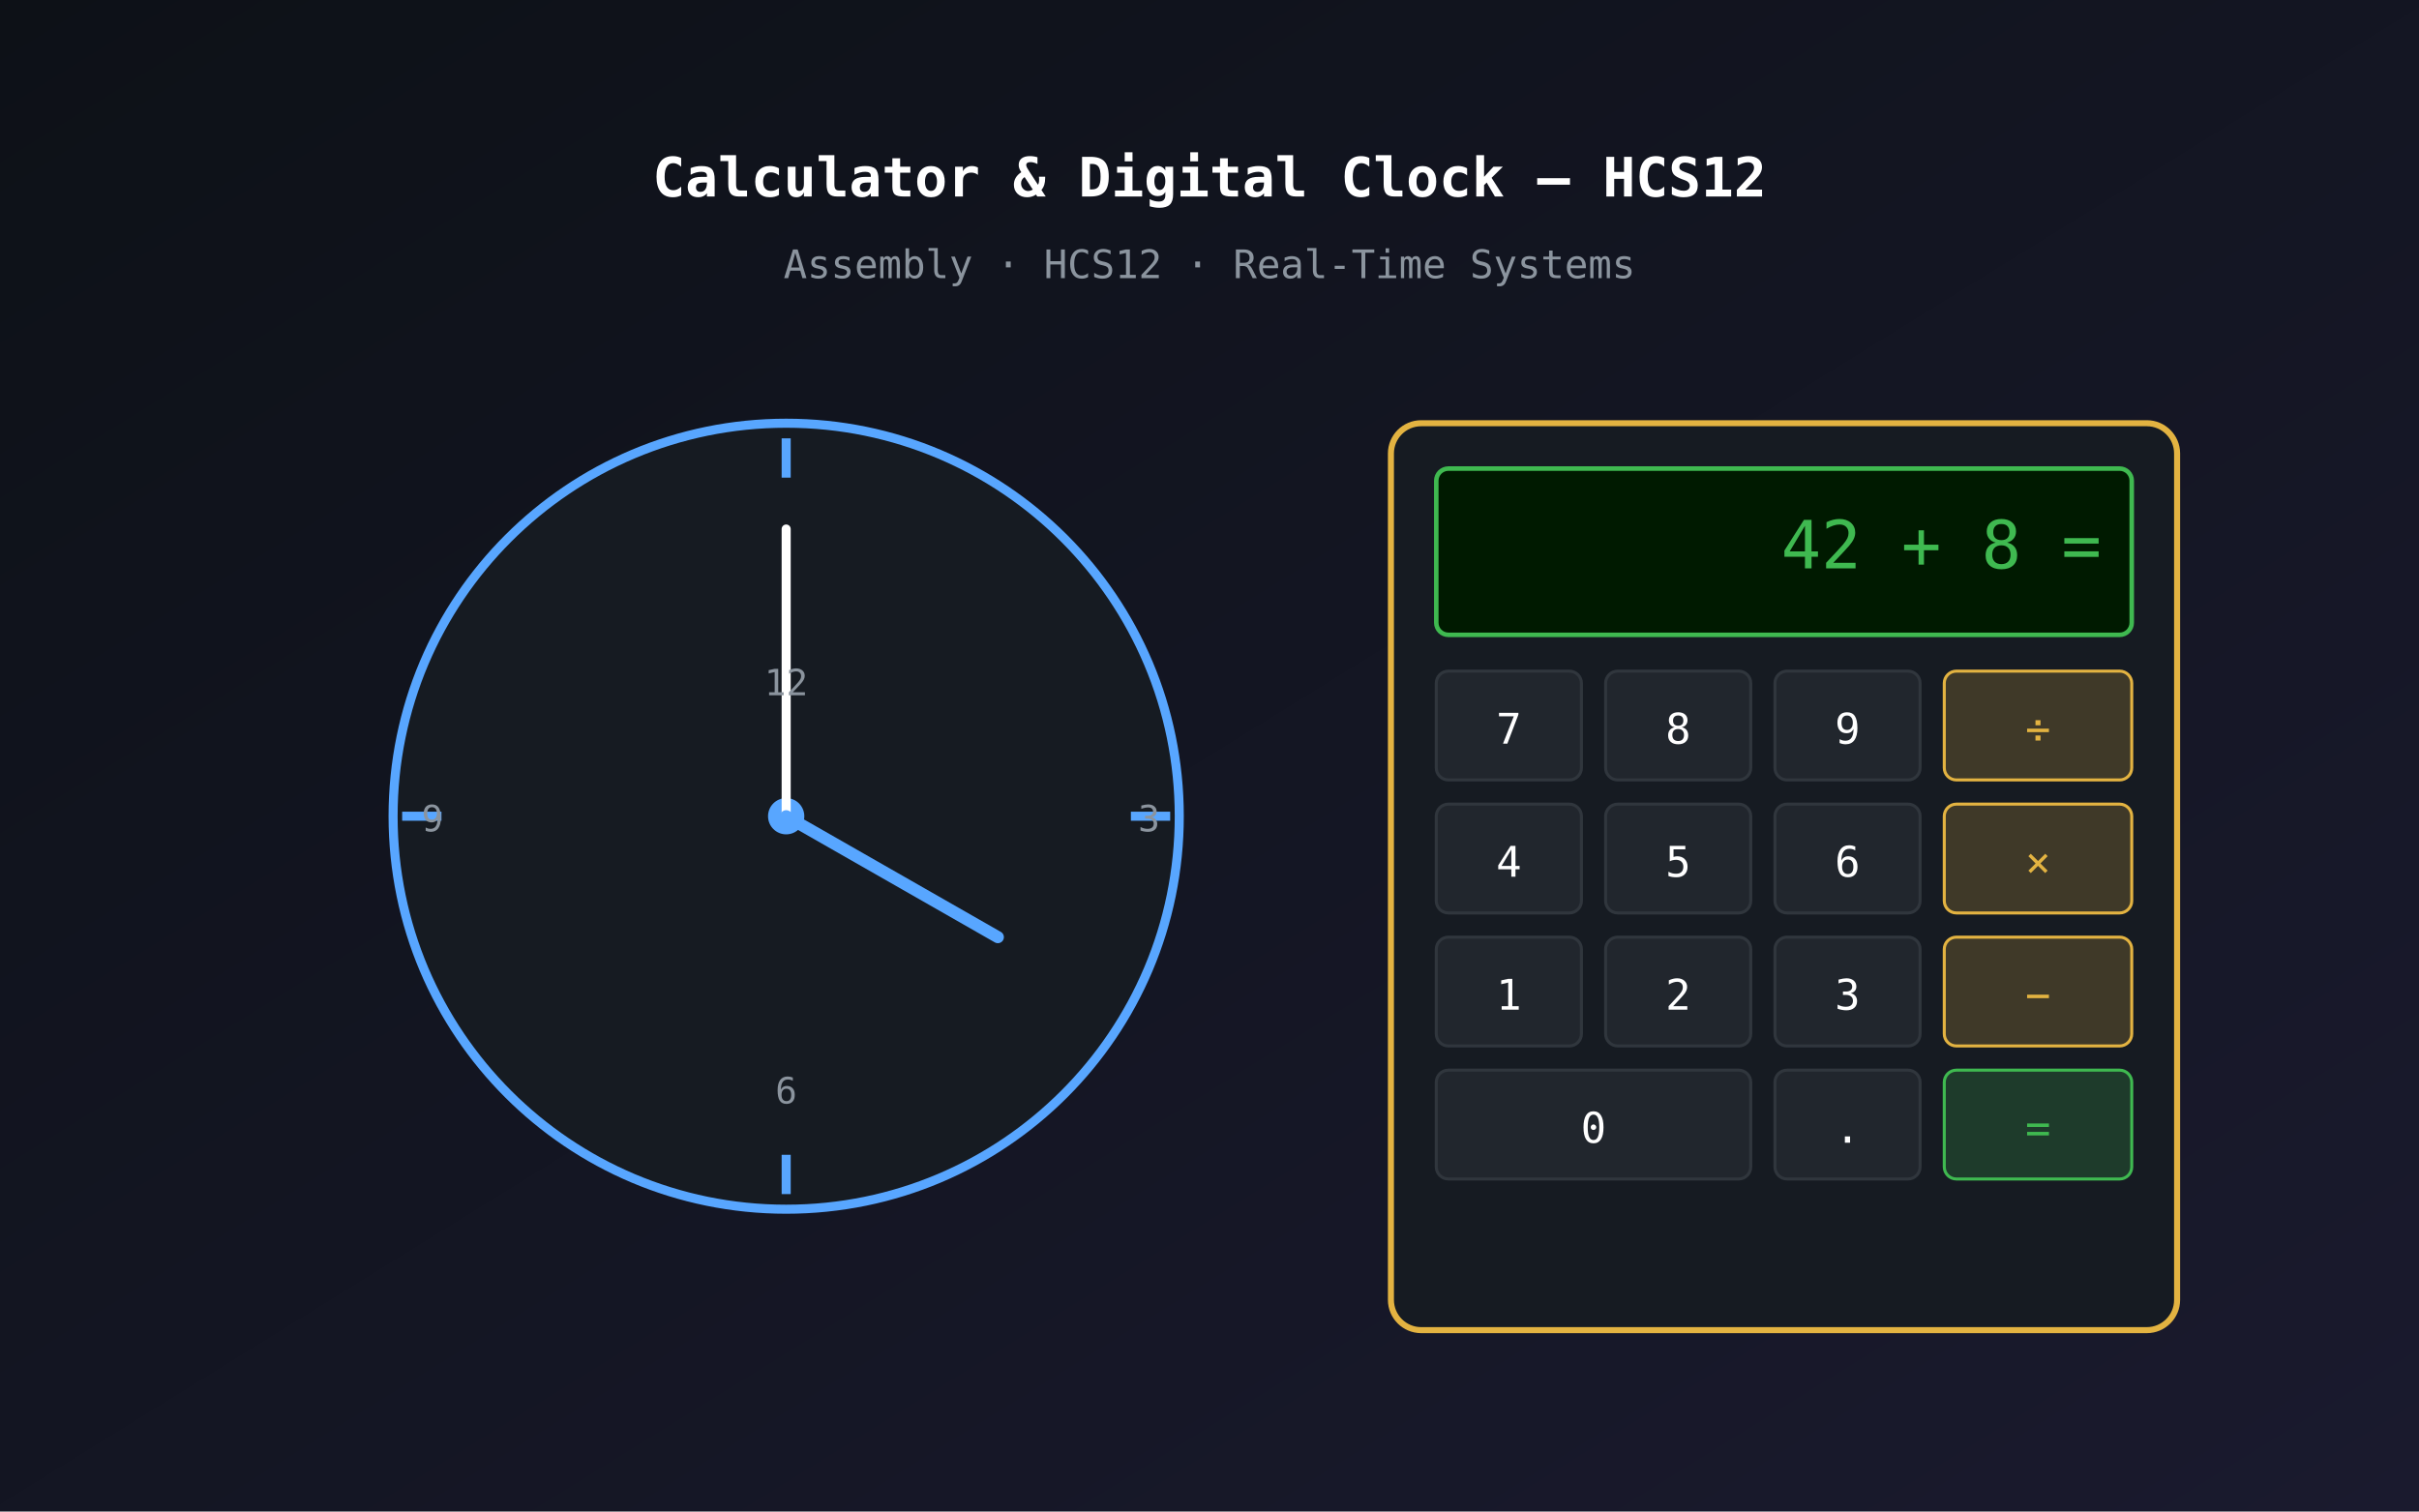
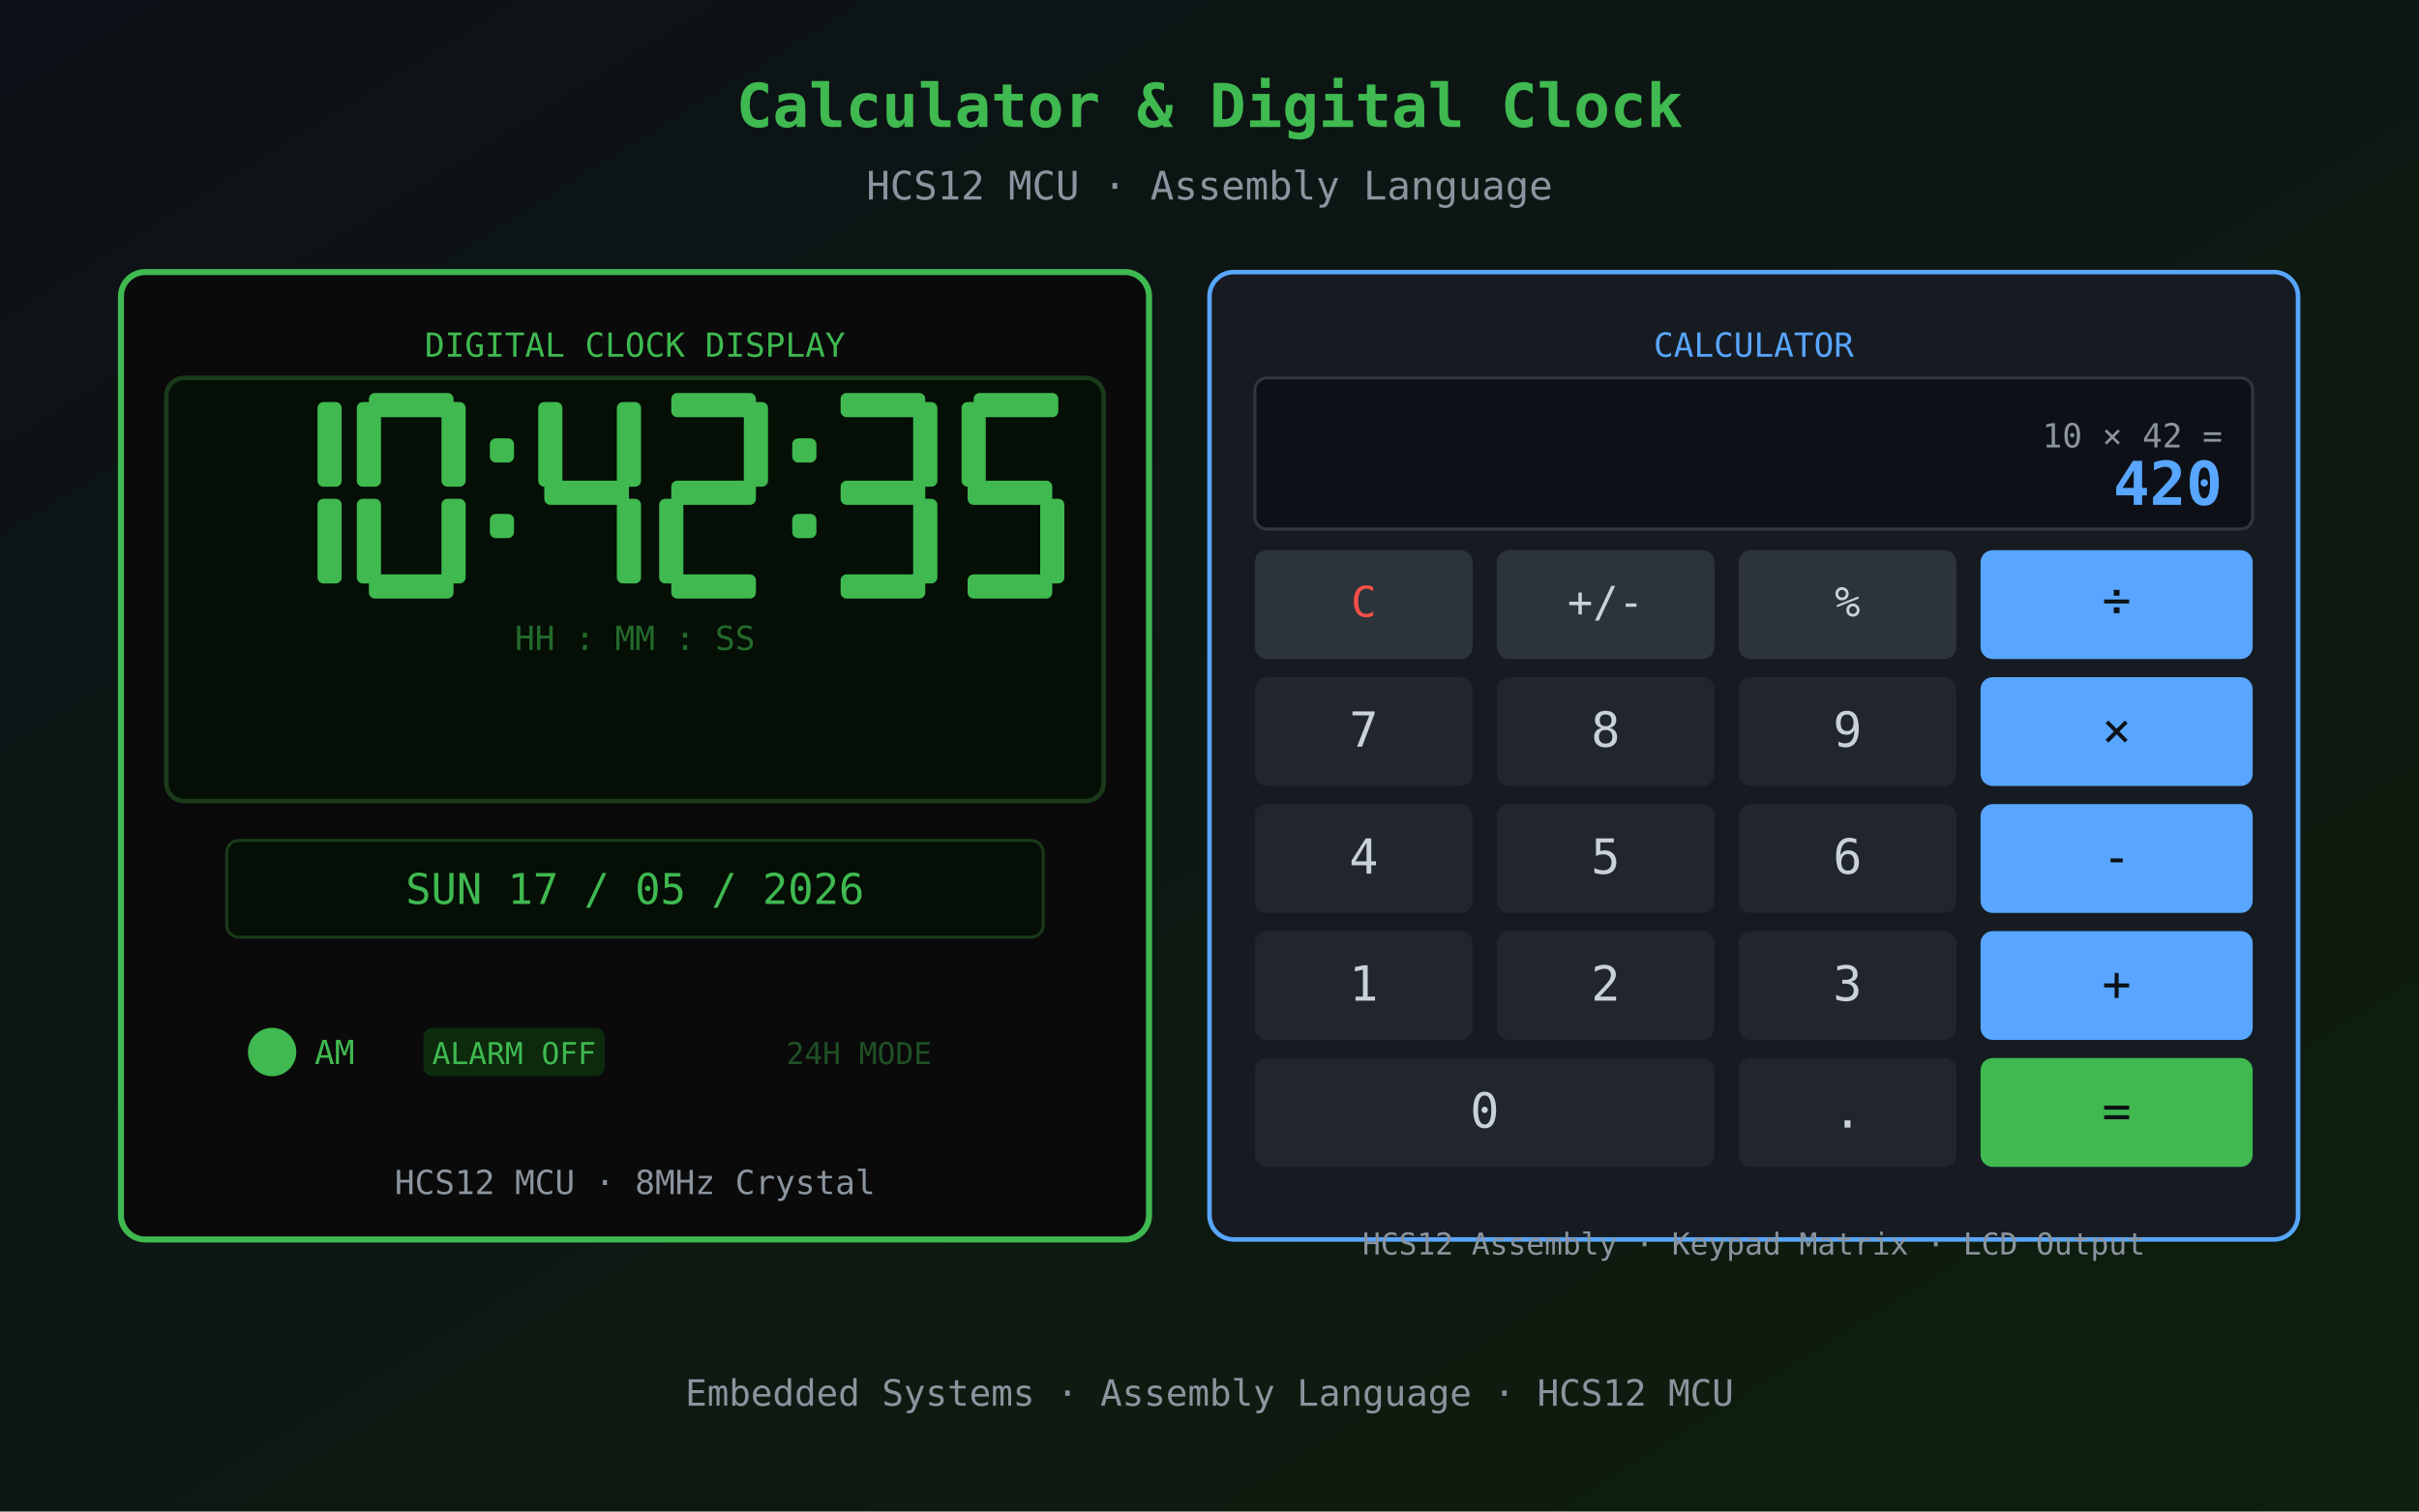
<svg xmlns="http://www.w3.org/2000/svg" viewBox="0 0 800 500" width="800" height="500">
  <defs>
-     <linearGradient id="bg" x1="0%" y1="0%" x2="100%" y2="100%">
+     <linearGradient id="bg23" x1="0%" y1="0%" x2="100%" y2="100%">
      <stop offset="0%" style="stop-color:#0d1117" />
-       <stop offset="100%" style="stop-color:#1a1a2e" />
+       <stop offset="100%" style="stop-color:#0d1f0d" />
    </linearGradient>
  </defs>
-   <rect width="800" height="500" fill="url(#bg)" />
-   <circle cx="260" cy="270" r="130" fill="#161b22" stroke="#58a6ff" stroke-width="3" />
-   <circle cx="260" cy="270" r="6" fill="#58a6ff" />
-   <line x1="260" y1="145" x2="260" y2="158" stroke="#58a6ff" stroke-width="3" />
-   <line x1="260" y1="382" x2="260" y2="395" stroke="#58a6ff" stroke-width="3" />
-   <line x1="133" y1="270" x2="146" y2="270" stroke="#58a6ff" stroke-width="3" />
-   <line x1="374" y1="270" x2="387" y2="270" stroke="#58a6ff" stroke-width="3" />
-   <line x1="260" y1="270" x2="260" y2="175" stroke="#ffffff" stroke-width="3" stroke-linecap="round" />
-   <line x1="260" y1="270" x2="330" y2="310" stroke="#58a6ff" stroke-width="4" stroke-linecap="round" />
-   <text x="260" y="230" text-anchor="middle" fill="#8b949e" font-family="monospace" font-size="12">12</text>
-   <text x="380" y="275" text-anchor="middle" fill="#8b949e" font-family="monospace" font-size="12">3</text>
-   <text x="260" y="365" text-anchor="middle" fill="#8b949e" font-family="monospace" font-size="12">6</text>
-   <text x="143" y="275" text-anchor="middle" fill="#8b949e" font-family="monospace" font-size="12">9</text>
-   <rect x="460" y="140" width="260" height="300" rx="10" fill="#161b22" stroke="#e3b341" stroke-width="2" />
-   <rect x="475" y="155" width="230" height="55" rx="4" fill="#001a00" stroke="#3fb950" stroke-width="1.5" />
-   <text x="695" y="188" text-anchor="end" fill="#3fb950" font-family="monospace" font-size="22">42 + 8 =</text>
-   <rect x="475" y="222" width="48" height="36" rx="4" fill="#21262d" stroke="#30363d" stroke-width="1" />
-   <text x="499" y="246" text-anchor="middle" fill="#ffffff" font-family="monospace" font-size="14">7</text>
-   <rect x="531" y="222" width="48" height="36" rx="4" fill="#21262d" stroke="#30363d" stroke-width="1" />
-   <text x="555" y="246" text-anchor="middle" fill="#ffffff" font-family="monospace" font-size="14">8</text>
-   <rect x="587" y="222" width="48" height="36" rx="4" fill="#21262d" stroke="#30363d" stroke-width="1" />
-   <text x="611" y="246" text-anchor="middle" fill="#ffffff" font-family="monospace" font-size="14">9</text>
-   <rect x="643" y="222" width="62" height="36" rx="4" fill="#e3b34133" stroke="#e3b341" stroke-width="1" />
-   <text x="674" y="246" text-anchor="middle" fill="#e3b341" font-family="monospace" font-size="14">÷</text>
-   <rect x="475" y="266" width="48" height="36" rx="4" fill="#21262d" stroke="#30363d" stroke-width="1" />
-   <text x="499" y="290" text-anchor="middle" fill="#ffffff" font-family="monospace" font-size="14">4</text>
-   <rect x="531" y="266" width="48" height="36" rx="4" fill="#21262d" stroke="#30363d" stroke-width="1" />
-   <text x="555" y="290" text-anchor="middle" fill="#ffffff" font-family="monospace" font-size="14">5</text>
-   <rect x="587" y="266" width="48" height="36" rx="4" fill="#21262d" stroke="#30363d" stroke-width="1" />
-   <text x="611" y="290" text-anchor="middle" fill="#ffffff" font-family="monospace" font-size="14">6</text>
-   <rect x="643" y="266" width="62" height="36" rx="4" fill="#e3b34133" stroke="#e3b341" stroke-width="1" />
-   <text x="674" y="290" text-anchor="middle" fill="#e3b341" font-family="monospace" font-size="14">×</text>
-   <rect x="475" y="310" width="48" height="36" rx="4" fill="#21262d" stroke="#30363d" stroke-width="1" />
-   <text x="499" y="334" text-anchor="middle" fill="#ffffff" font-family="monospace" font-size="14">1</text>
-   <rect x="531" y="310" width="48" height="36" rx="4" fill="#21262d" stroke="#30363d" stroke-width="1" />
-   <text x="555" y="334" text-anchor="middle" fill="#ffffff" font-family="monospace" font-size="14">2</text>
-   <rect x="587" y="310" width="48" height="36" rx="4" fill="#21262d" stroke="#30363d" stroke-width="1" />
-   <text x="611" y="334" text-anchor="middle" fill="#ffffff" font-family="monospace" font-size="14">3</text>
-   <rect x="643" y="310" width="62" height="36" rx="4" fill="#e3b34133" stroke="#e3b341" stroke-width="1" />
-   <text x="674" y="334" text-anchor="middle" fill="#e3b341" font-family="monospace" font-size="14">−</text>
-   <rect x="475" y="354" width="104" height="36" rx="4" fill="#21262d" stroke="#30363d" stroke-width="1" />
-   <text x="527" y="378" text-anchor="middle" fill="#ffffff" font-family="monospace" font-size="14">0</text>
-   <rect x="587" y="354" width="48" height="36" rx="4" fill="#21262d" stroke="#30363d" stroke-width="1" />
-   <text x="611" y="378" text-anchor="middle" fill="#ffffff" font-family="monospace" font-size="14">.</text>
-   <rect x="643" y="354" width="62" height="36" rx="4" fill="#3fb95033" stroke="#3fb950" stroke-width="1" />
-   <text x="674" y="378" text-anchor="middle" fill="#3fb950" font-family="monospace" font-size="14">=</text>
-   <text x="400" y="65" text-anchor="middle" fill="#ffffff" font-family="monospace" font-size="18" font-weight="bold">Calculator &amp; Digital Clock — HCS12</text>
-   <text x="400" y="92" text-anchor="middle" fill="#8b949e" font-family="monospace" font-size="13">Assembly · HCS12 · Real-Time Systems</text>
+   <rect width="800" height="500" fill="url(#bg23)" />
+   <text x="400" y="42" text-anchor="middle" font-family="monospace" font-size="20" font-weight="bold" fill="#3fb950">Calculator &amp; Digital Clock</text>
+   <text x="400" y="66" text-anchor="middle" font-family="monospace" font-size="13" fill="#8b949e">HCS12 MCU · Assembly Language</text>
+   <rect x="40" y="90" width="340" height="320" rx="8" fill="#0a0a0a" stroke="#3fb950" stroke-width="2" />
+   <text x="210" y="118" text-anchor="middle" font-family="monospace" font-size="11" fill="#3fb950">DIGITAL CLOCK DISPLAY</text>
+   <rect x="55" y="125" width="310" height="140" rx="6" fill="#050f05" stroke="#1a3a1a" stroke-width="1.5" />
+   <rect x="105" y="133" width="8" height="28" rx="2" fill="#3fb950" />
+   <rect x="105" y="165" width="8" height="28" rx="2" fill="#3fb950" />
+   <rect x="122" y="130" width="28" height="8" rx="2" fill="#3fb950" />
+   <rect x="118" y="133" width="8" height="28" rx="2" fill="#3fb950" />
+   <rect x="146" y="133" width="8" height="28" rx="2" fill="#3fb950" />
+   <rect x="118" y="165" width="8" height="28" rx="2" fill="#3fb950" />
+   <rect x="146" y="165" width="8" height="28" rx="2" fill="#3fb950" />
+   <rect x="122" y="190" width="28" height="8" rx="2" fill="#3fb950" />
+   <rect x="162" y="145" width="8" height="8" rx="2" fill="#3fb950" />
+   <rect x="162" y="170" width="8" height="8" rx="2" fill="#3fb950" />
+   <rect x="178" y="133" width="8" height="28" rx="2" fill="#3fb950" />
+   <rect x="204" y="133" width="8" height="28" rx="2" fill="#3fb950" />
+   <rect x="180" y="159" width="28" height="8" rx="2" fill="#3fb950" />
+   <rect x="204" y="165" width="8" height="28" rx="2" fill="#3fb950" />
+   <rect x="222" y="130" width="28" height="8" rx="2" fill="#3fb950" />
+   <rect x="246" y="133" width="8" height="28" rx="2" fill="#3fb950" />
+   <rect x="222" y="159" width="28" height="8" rx="2" fill="#3fb950" />
+   <rect x="218" y="165" width="8" height="28" rx="2" fill="#3fb950" />
+   <rect x="222" y="190" width="28" height="8" rx="2" fill="#3fb950" />
+   <rect x="262" y="145" width="8" height="8" rx="2" fill="#3fb950" />
+   <rect x="262" y="170" width="8" height="8" rx="2" fill="#3fb950" />
+   <rect x="278" y="130" width="28" height="8" rx="2" fill="#3fb950" />
+   <rect x="302" y="133" width="8" height="28" rx="2" fill="#3fb950" />
+   <rect x="278" y="159" width="28" height="8" rx="2" fill="#3fb950" />
+   <rect x="302" y="165" width="8" height="28" rx="2" fill="#3fb950" />
+   <rect x="278" y="190" width="28" height="8" rx="2" fill="#3fb950" />
+   <rect x="322" y="130" width="28" height="8" rx="2" fill="#3fb950" />
+   <rect x="318" y="133" width="8" height="28" rx="2" fill="#3fb950" />
+   <rect x="320" y="159" width="28" height="8" rx="2" fill="#3fb950" />
+   <rect x="344" y="165" width="8" height="28" rx="2" fill="#3fb950" />
+   <rect x="320" y="190" width="28" height="8" rx="2" fill="#3fb950" />
+   <text x="210" y="215" text-anchor="middle" font-family="monospace" font-size="11" fill="#3fb95088">HH : MM : SS</text>
+   <rect x="75" y="278" width="270" height="32" rx="4" fill="#050f05" stroke="#1a3a1a" stroke-width="1" />
+   <text x="210" y="299" text-anchor="middle" font-family="monospace" font-size="14" fill="#3fb950">SUN  17 / 05 / 2026</text>
+   <circle cx="90" cy="348" r="8" fill="#3fb950" />
+   <text x="104" y="352" font-family="monospace" font-size="11" fill="#3fb950">AM</text>
+   <rect x="140" y="340" width="60" height="16" rx="3" fill="#0d2a0d" />
+   <text x="170" y="352" text-anchor="middle" font-family="monospace" font-size="10" fill="#3fb950">ALARM OFF</text>
+   <text x="260" y="352" font-family="monospace" font-size="10" fill="#3fb95066">24H MODE</text>
+   <text x="210" y="395" text-anchor="middle" font-family="monospace" font-size="11" fill="#8b949e">HCS12 MCU · 8MHz Crystal</text>
+   <rect x="400" y="90" width="360" height="320" rx="8" fill="#161b22" stroke="#58a6ff" stroke-width="1.5" />
+   <text x="580" y="118" text-anchor="middle" font-family="monospace" font-size="11" fill="#58a6ff">CALCULATOR</text>
+   <rect x="415" y="125" width="330" height="50" rx="4" fill="#0d1117" stroke="#30363d" stroke-width="1" />
+   <text x="735" y="148" text-anchor="end" font-family="monospace" font-size="11" fill="#8b949e">10 × 42 =</text>
+   <text x="735" y="167" text-anchor="end" font-family="monospace" font-size="20" font-weight="bold" fill="#58a6ff">420</text>
+   <rect x="415" y="182" width="72" height="36" rx="4" fill="#2d333b" />
+   <text x="451" y="204" text-anchor="middle" font-family="monospace" font-size="14" fill="#f85149">C</text>
+   <rect x="495" y="182" width="72" height="36" rx="4" fill="#2d333b" />
+   <text x="531" y="204" text-anchor="middle" font-family="monospace" font-size="14" fill="#c9d1d9">+/-</text>
+   <rect x="575" y="182" width="72" height="36" rx="4" fill="#2d333b" />
+   <text x="611" y="204" text-anchor="middle" font-family="monospace" font-size="14" fill="#c9d1d9">%</text>
+   <rect x="655" y="182" width="90" height="36" rx="4" fill="#58a6ff" />
+   <text x="700" y="204" text-anchor="middle" font-family="monospace" font-size="16" fill="#0d1117">÷</text>
+   <rect x="415" y="224" width="72" height="36" rx="4" fill="#21262d" />
+   <text x="451" y="247" text-anchor="middle" font-family="monospace" font-size="16" fill="#c9d1d9">7</text>
+   <rect x="495" y="224" width="72" height="36" rx="4" fill="#21262d" />
+   <text x="531" y="247" text-anchor="middle" font-family="monospace" font-size="16" fill="#c9d1d9">8</text>
+   <rect x="575" y="224" width="72" height="36" rx="4" fill="#21262d" />
+   <text x="611" y="247" text-anchor="middle" font-family="monospace" font-size="16" fill="#c9d1d9">9</text>
+   <rect x="655" y="224" width="90" height="36" rx="4" fill="#58a6ff" />
+   <text x="700" y="247" text-anchor="middle" font-family="monospace" font-size="16" fill="#0d1117">×</text>
+   <rect x="415" y="266" width="72" height="36" rx="4" fill="#21262d" />
+   <text x="451" y="289" text-anchor="middle" font-family="monospace" font-size="16" fill="#c9d1d9">4</text>
+   <rect x="495" y="266" width="72" height="36" rx="4" fill="#21262d" />
+   <text x="531" y="289" text-anchor="middle" font-family="monospace" font-size="16" fill="#c9d1d9">5</text>
+   <rect x="575" y="266" width="72" height="36" rx="4" fill="#21262d" />
+   <text x="611" y="289" text-anchor="middle" font-family="monospace" font-size="16" fill="#c9d1d9">6</text>
+   <rect x="655" y="266" width="90" height="36" rx="4" fill="#58a6ff" />
+   <text x="700" y="289" text-anchor="middle" font-family="monospace" font-size="16" fill="#0d1117">-</text>
+   <rect x="415" y="308" width="72" height="36" rx="4" fill="#21262d" />
+   <text x="451" y="331" text-anchor="middle" font-family="monospace" font-size="16" fill="#c9d1d9">1</text>
+   <rect x="495" y="308" width="72" height="36" rx="4" fill="#21262d" />
+   <text x="531" y="331" text-anchor="middle" font-family="monospace" font-size="16" fill="#c9d1d9">2</text>
+   <rect x="575" y="308" width="72" height="36" rx="4" fill="#21262d" />
+   <text x="611" y="331" text-anchor="middle" font-family="monospace" font-size="16" fill="#c9d1d9">3</text>
+   <rect x="655" y="308" width="90" height="36" rx="4" fill="#58a6ff" />
+   <text x="700" y="331" text-anchor="middle" font-family="monospace" font-size="16" fill="#0d1117">+</text>
+   <rect x="415" y="350" width="152" height="36" rx="4" fill="#21262d" />
+   <text x="491" y="373" text-anchor="middle" font-family="monospace" font-size="16" fill="#c9d1d9">0</text>
+   <rect x="575" y="350" width="72" height="36" rx="4" fill="#21262d" />
+   <text x="611" y="373" text-anchor="middle" font-family="monospace" font-size="16" fill="#c9d1d9">.</text>
+   <rect x="655" y="350" width="90" height="36" rx="4" fill="#3fb950" />
+   <text x="700" y="373" text-anchor="middle" font-family="monospace" font-size="16" fill="#0d1117">=</text>
+   <text x="580" y="415" text-anchor="middle" font-family="monospace" font-size="10" fill="#8b949e">HCS12 Assembly · Keypad Matrix · LCD Output</text>
+   <text x="400" y="465" text-anchor="middle" font-family="monospace" font-size="12" fill="#8b949e">Embedded Systems · Assembly Language · HCS12 MCU</text>
</svg>
